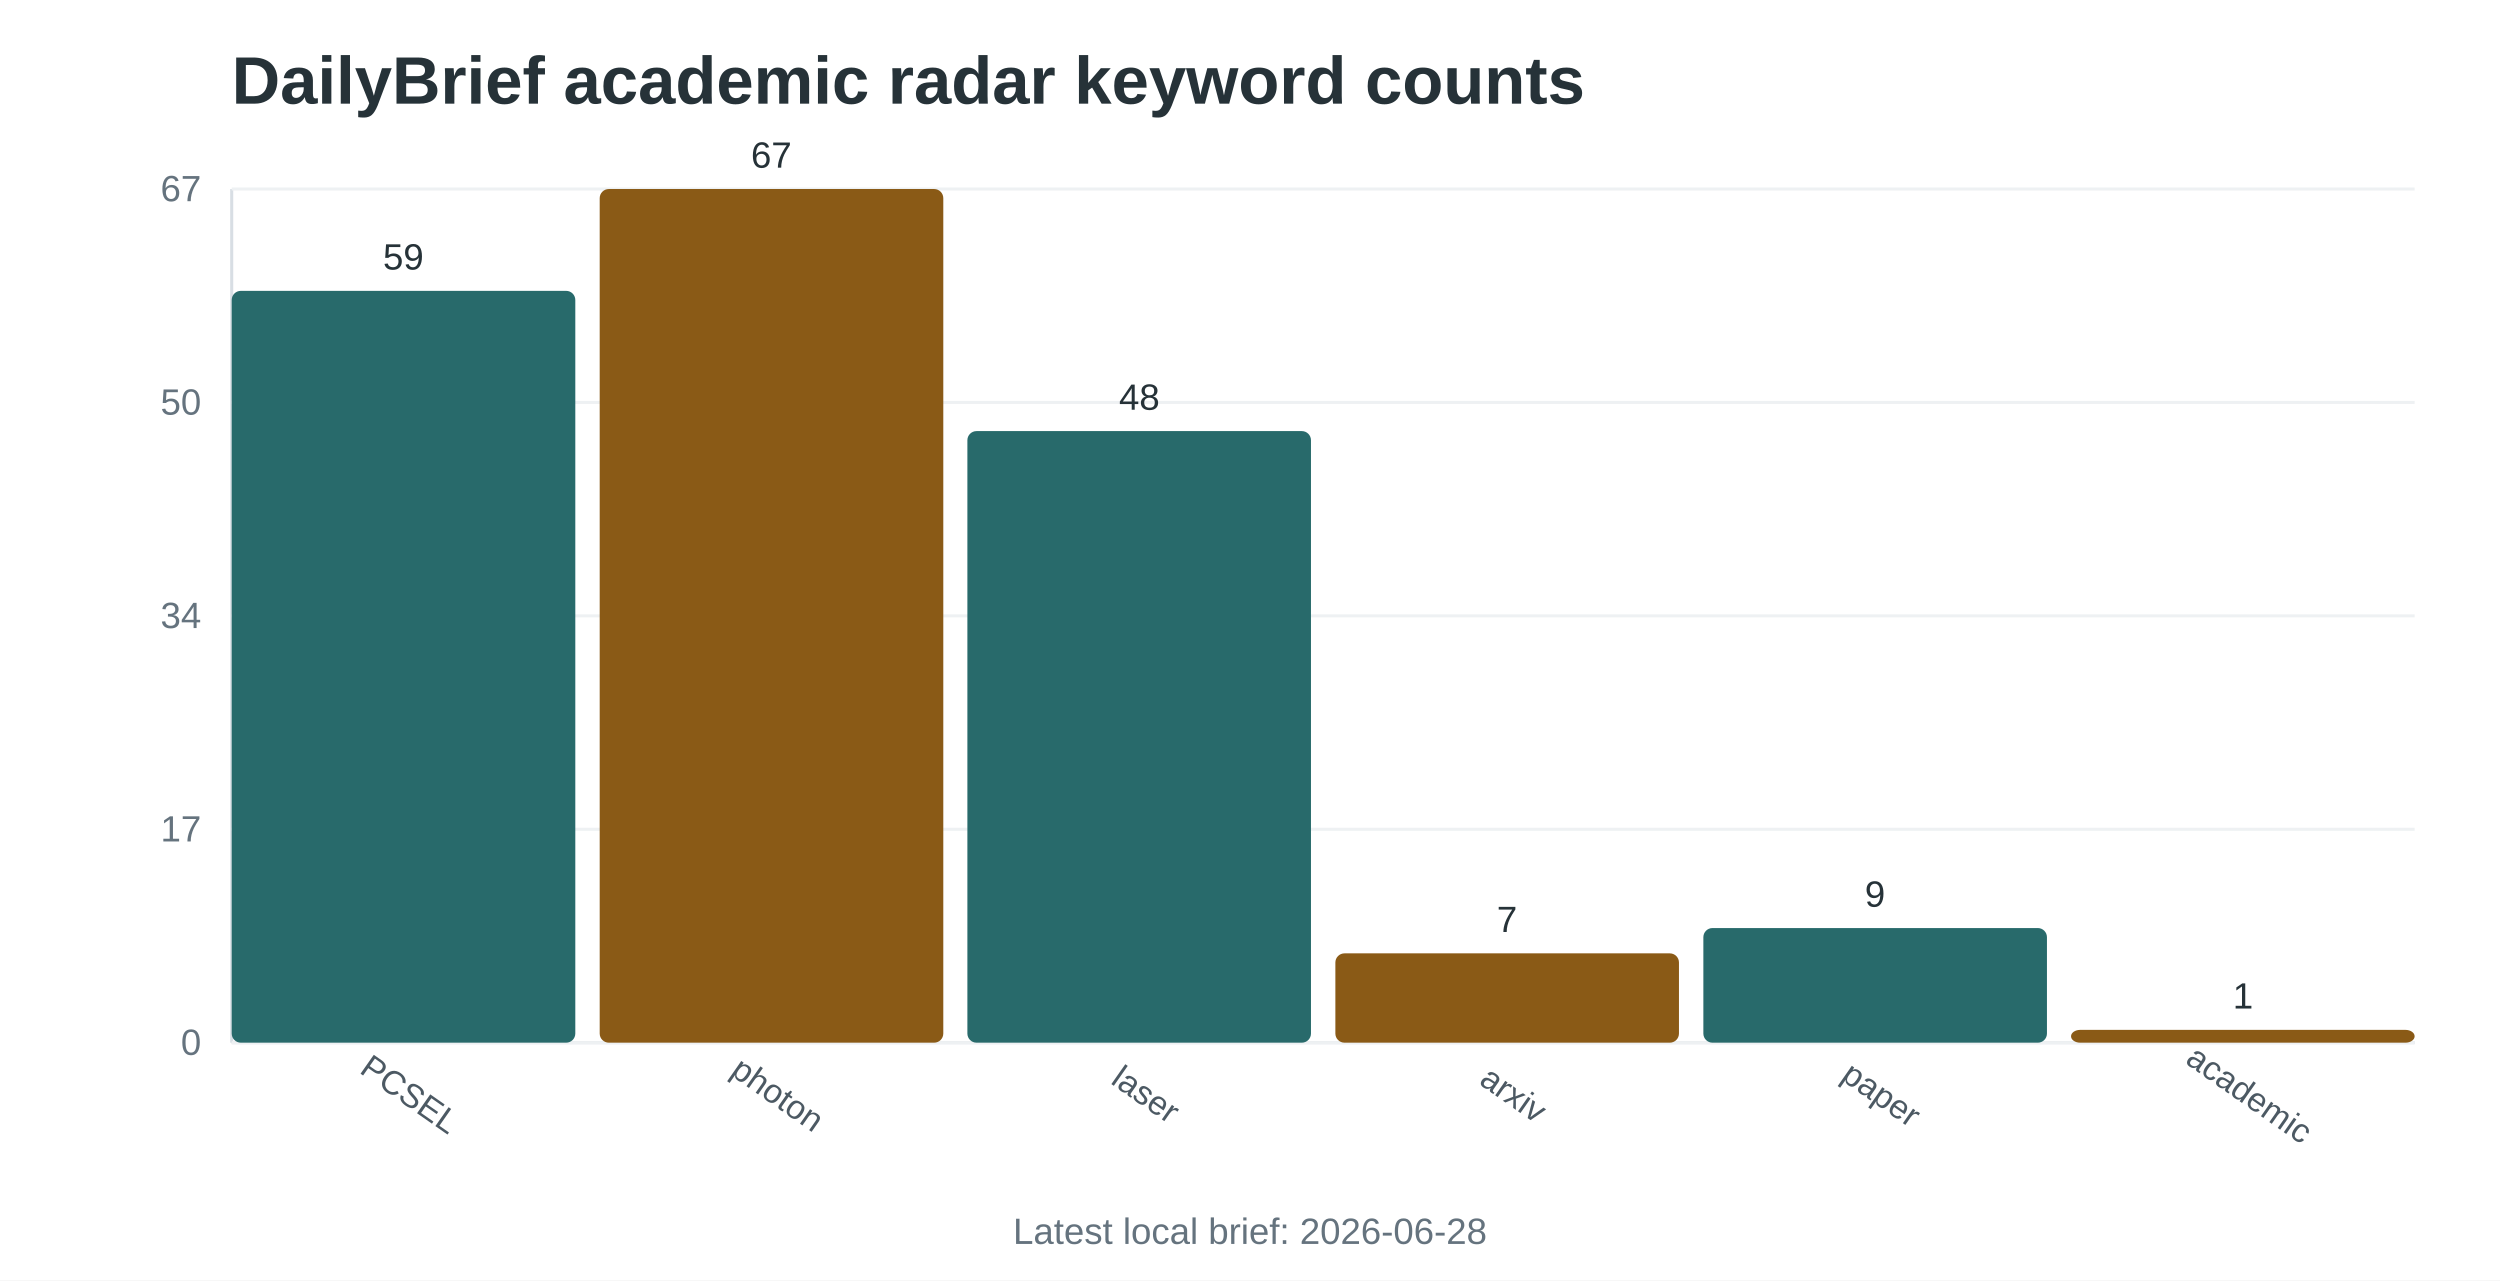
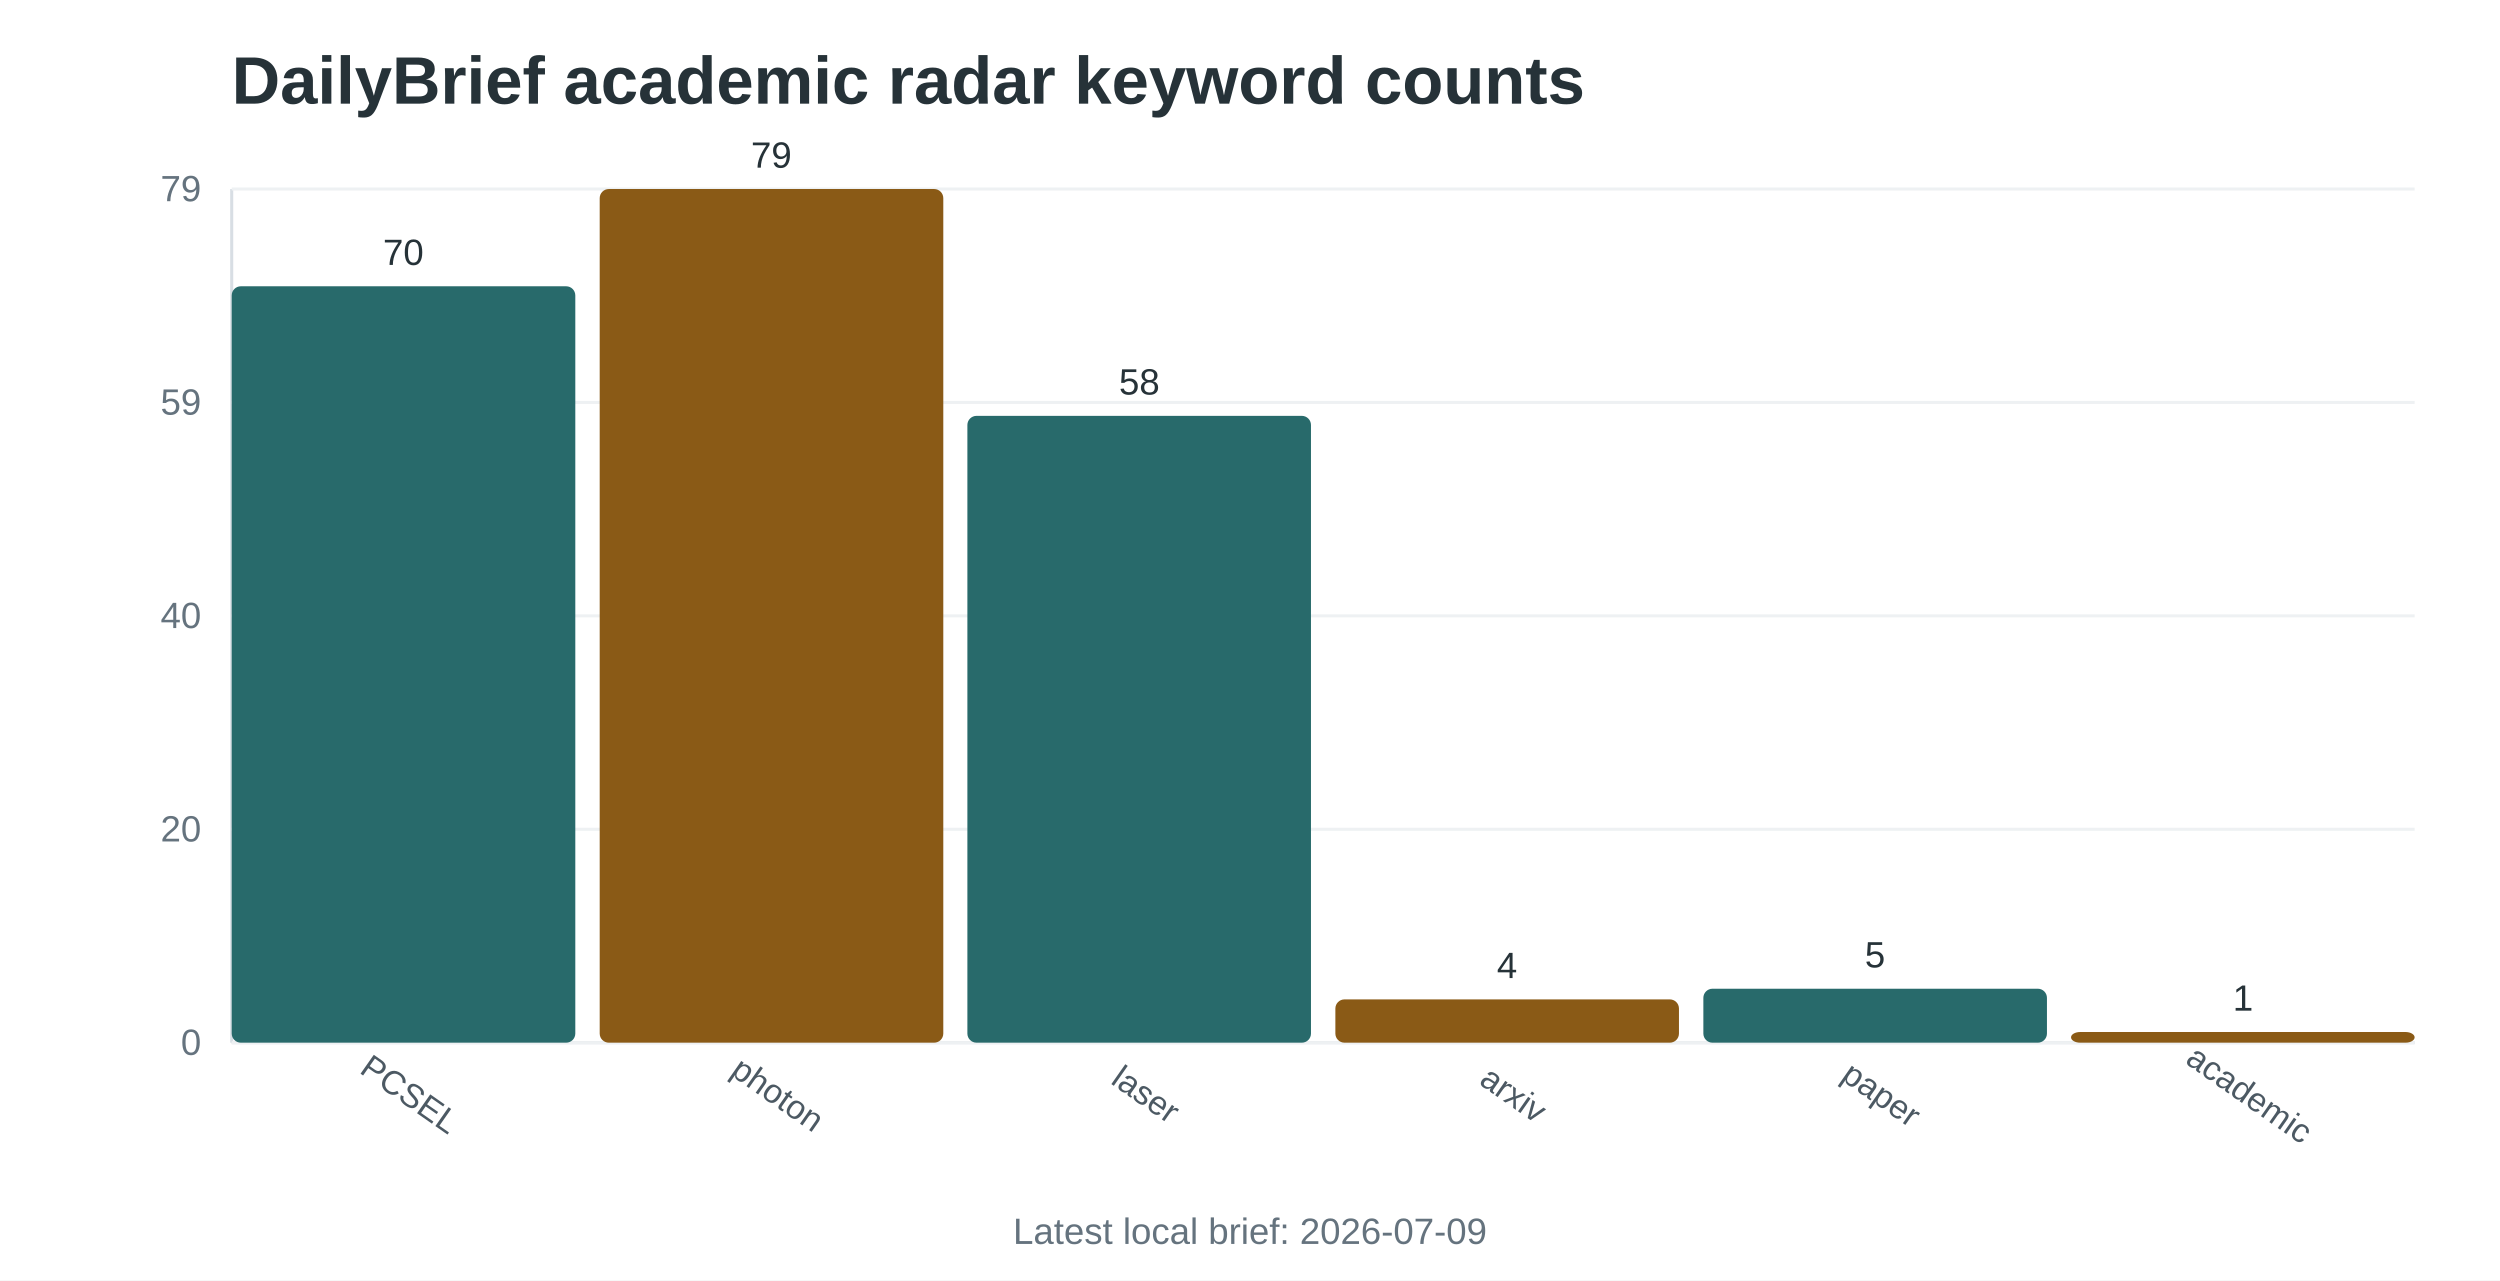
<svg xmlns="http://www.w3.org/2000/svg" viewBox="0 0 820 420" role="img" aria-label="DailyBrief academic radar keyword counts">
  <rect width="100%" height="100%" fill="#ffffff" />
  <text x="76" y="34" font-family="Arial, sans-serif" font-size="22" font-weight="700" fill="#263238">DailyBrief academic radar keyword counts</text>
  <line x1="76" y1="342" x2="792" y2="342" stroke="#d8dee4" stroke-width="1" />
  <line x1="76" y1="62" x2="76" y2="342" stroke="#d8dee4" stroke-width="1" />
  <line x1="76" y1="342.0" x2="792" y2="342.0" stroke="#eef1f3" stroke-width="1" />
  <text x="66" y="346.0" text-anchor="end" font-family="Arial, sans-serif" font-size="12" fill="#65737e">0</text>
  <line x1="76" y1="272.0" x2="792" y2="272.0" stroke="#eef1f3" stroke-width="1" />
-   <text x="66" y="276.0" text-anchor="end" font-family="Arial, sans-serif" font-size="12" fill="#65737e">17</text>
+   <text x="66" y="276.0" text-anchor="end" font-family="Arial, sans-serif" font-size="12" fill="#65737e">20</text>
  <line x1="76" y1="202.0" x2="792" y2="202.0" stroke="#eef1f3" stroke-width="1" />
-   <text x="66" y="206.0" text-anchor="end" font-family="Arial, sans-serif" font-size="12" fill="#65737e">34</text>
+   <text x="66" y="206.0" text-anchor="end" font-family="Arial, sans-serif" font-size="12" fill="#65737e">40</text>
  <line x1="76" y1="132.0" x2="792" y2="132.0" stroke="#eef1f3" stroke-width="1" />
-   <text x="66" y="136.0" text-anchor="end" font-family="Arial, sans-serif" font-size="12" fill="#65737e">50</text>
+   <text x="66" y="136.0" text-anchor="end" font-family="Arial, sans-serif" font-size="12" fill="#65737e">59</text>
  <line x1="76" y1="62.0" x2="792" y2="62.0" stroke="#eef1f3" stroke-width="1" />
-   <text x="66" y="66.0" text-anchor="end" font-family="Arial, sans-serif" font-size="12" fill="#65737e">67</text>
-   <rect x="76.0" y="95.4" width="112.7" height="246.6" rx="3" fill="#286a6b" />
-   <text x="132.3" y="88.4" text-anchor="middle" font-family="Arial, sans-serif" font-size="12" fill="#263238">59</text>
+   <text x="66" y="66.0" text-anchor="end" font-family="Arial, sans-serif" font-size="12" fill="#65737e">79</text>
+   <rect x="76.0" y="93.9" width="112.7" height="248.1" rx="3" fill="#286a6b" />
+   <text x="132.3" y="86.9" text-anchor="middle" font-family="Arial, sans-serif" font-size="12" fill="#263238">70</text>
  <text x="132.3" y="362" text-anchor="middle" font-family="Arial, sans-serif" font-size="11" fill="#4c5963" transform="rotate(35 132.3 362)">PCSEL</text>
  <rect x="196.7" y="62.0" width="112.7" height="280.0" rx="3" fill="#8a5a16" />
-   <text x="253.0" y="55.0" text-anchor="middle" font-family="Arial, sans-serif" font-size="12" fill="#263238">67</text>
+   <text x="253.0" y="55.0" text-anchor="middle" font-family="Arial, sans-serif" font-size="12" fill="#263238">79</text>
  <text x="253.0" y="362" text-anchor="middle" font-family="Arial, sans-serif" font-size="11" fill="#4c5963" transform="rotate(35 253.0 362)">photon</text>
-   <rect x="317.3" y="141.4" width="112.7" height="200.6" rx="3" fill="#286a6b" />
-   <text x="373.7" y="134.4" text-anchor="middle" font-family="Arial, sans-serif" font-size="12" fill="#263238">48</text>
+   <rect x="317.3" y="136.4" width="112.7" height="205.6" rx="3" fill="#286a6b" />
+   <text x="373.7" y="129.4" text-anchor="middle" font-family="Arial, sans-serif" font-size="12" fill="#263238">58</text>
  <text x="373.7" y="362" text-anchor="middle" font-family="Arial, sans-serif" font-size="11" fill="#4c5963" transform="rotate(35 373.7 362)">laser</text>
-   <rect x="438.0" y="312.7" width="112.7" height="29.3" rx="3" fill="#8a5a16" />
-   <text x="494.3" y="305.7" text-anchor="middle" font-family="Arial, sans-serif" font-size="12" fill="#263238">7</text>
+   <rect x="438.0" y="327.8" width="112.7" height="14.2" rx="3" fill="#8a5a16" />
+   <text x="494.3" y="320.8" text-anchor="middle" font-family="Arial, sans-serif" font-size="12" fill="#263238">4</text>
  <text x="494.3" y="362" text-anchor="middle" font-family="Arial, sans-serif" font-size="11" fill="#4c5963" transform="rotate(35 494.3 362)">arxiv</text>
-   <rect x="558.7" y="304.4" width="112.7" height="37.6" rx="3" fill="#286a6b" />
-   <text x="615.0" y="297.4" text-anchor="middle" font-family="Arial, sans-serif" font-size="12" fill="#263238">9</text>
+   <rect x="558.7" y="324.3" width="112.7" height="17.7" rx="3" fill="#286a6b" />
+   <text x="615.0" y="317.3" text-anchor="middle" font-family="Arial, sans-serif" font-size="12" fill="#263238">5</text>
  <text x="615.0" y="362" text-anchor="middle" font-family="Arial, sans-serif" font-size="11" fill="#4c5963" transform="rotate(35 615.0 362)">paper</text>
-   <rect x="679.3" y="337.8" width="112.7" height="4.2" rx="3" fill="#8a5a16" />
-   <text x="735.7" y="330.8" text-anchor="middle" font-family="Arial, sans-serif" font-size="12" fill="#263238">1</text>
+   <rect x="679.3" y="338.5" width="112.7" height="3.5" rx="3" fill="#8a5a16" />
+   <text x="735.7" y="331.5" text-anchor="middle" font-family="Arial, sans-serif" font-size="12" fill="#263238">1</text>
  <text x="735.7" y="362" text-anchor="middle" font-family="Arial, sans-serif" font-size="11" fill="#4c5963" transform="rotate(35 735.7 362)">academic</text>
-   <text x="410.0" y="408" text-anchor="middle" font-family="Arial, sans-serif" font-size="12" fill="#65737e">Latest local brief: 2026-06-28</text>
+   <text x="410.0" y="408" text-anchor="middle" font-family="Arial, sans-serif" font-size="12" fill="#65737e">Latest local brief: 2026-07-09</text>
</svg>
